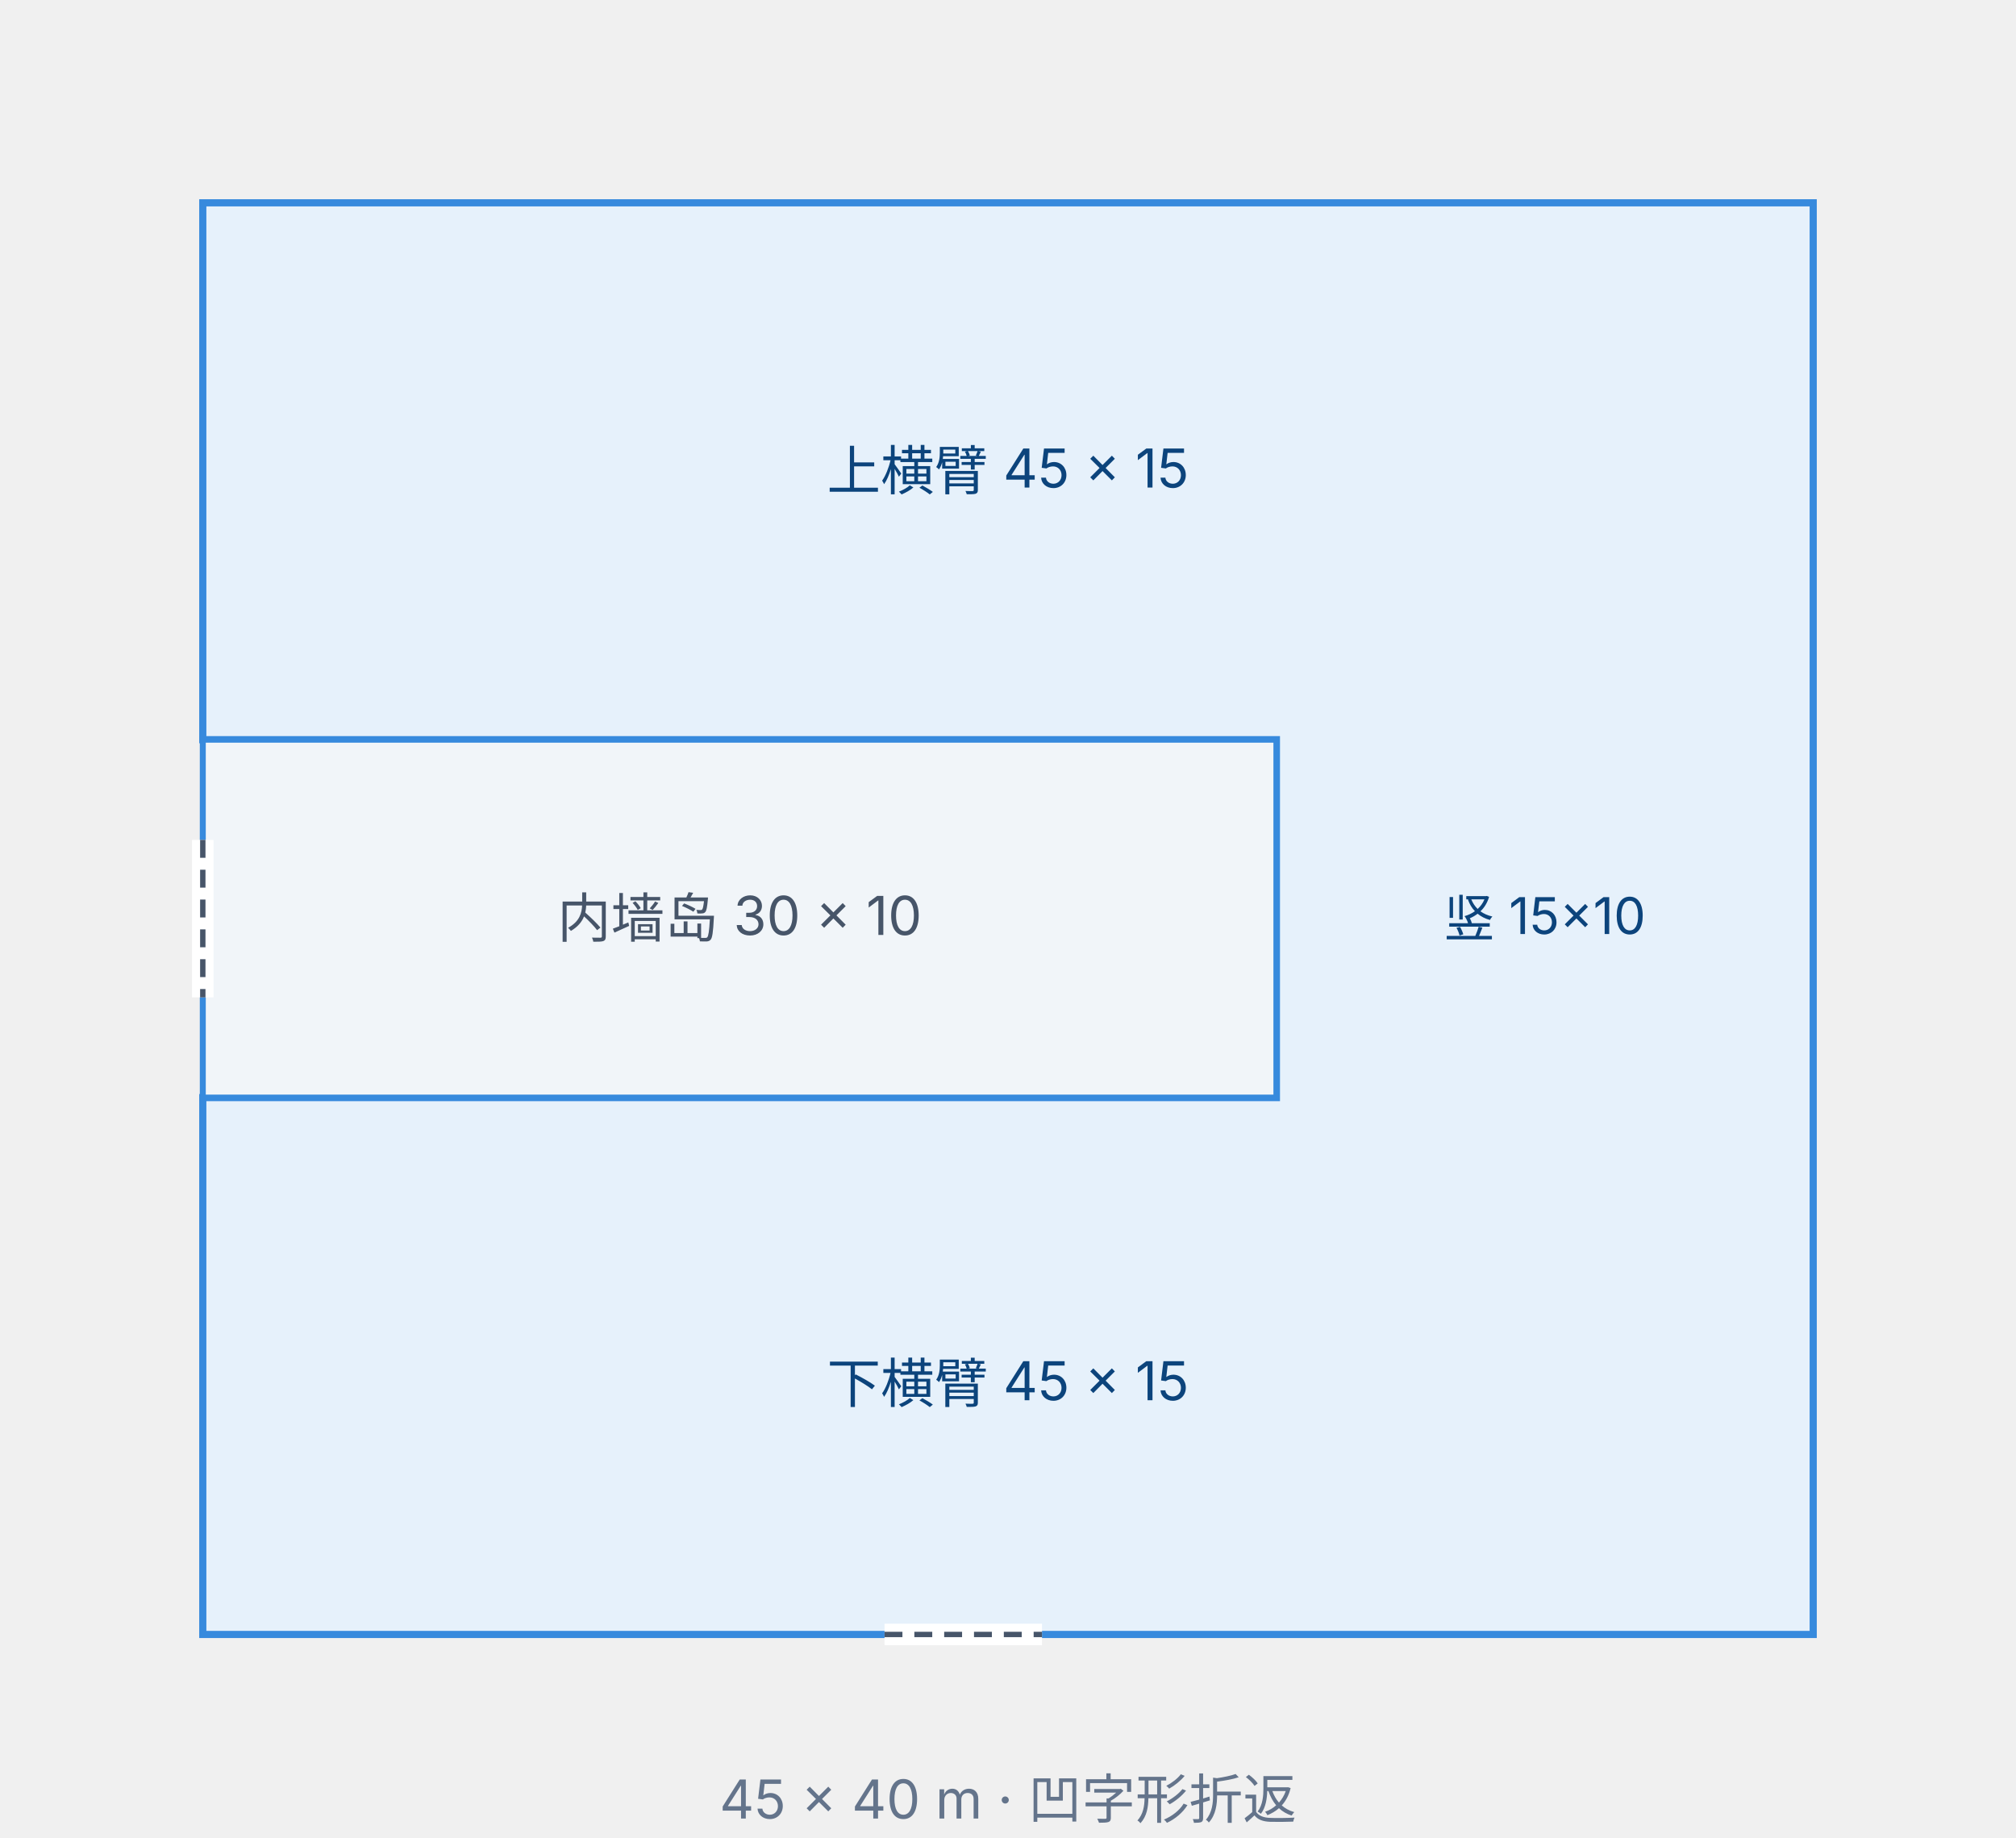
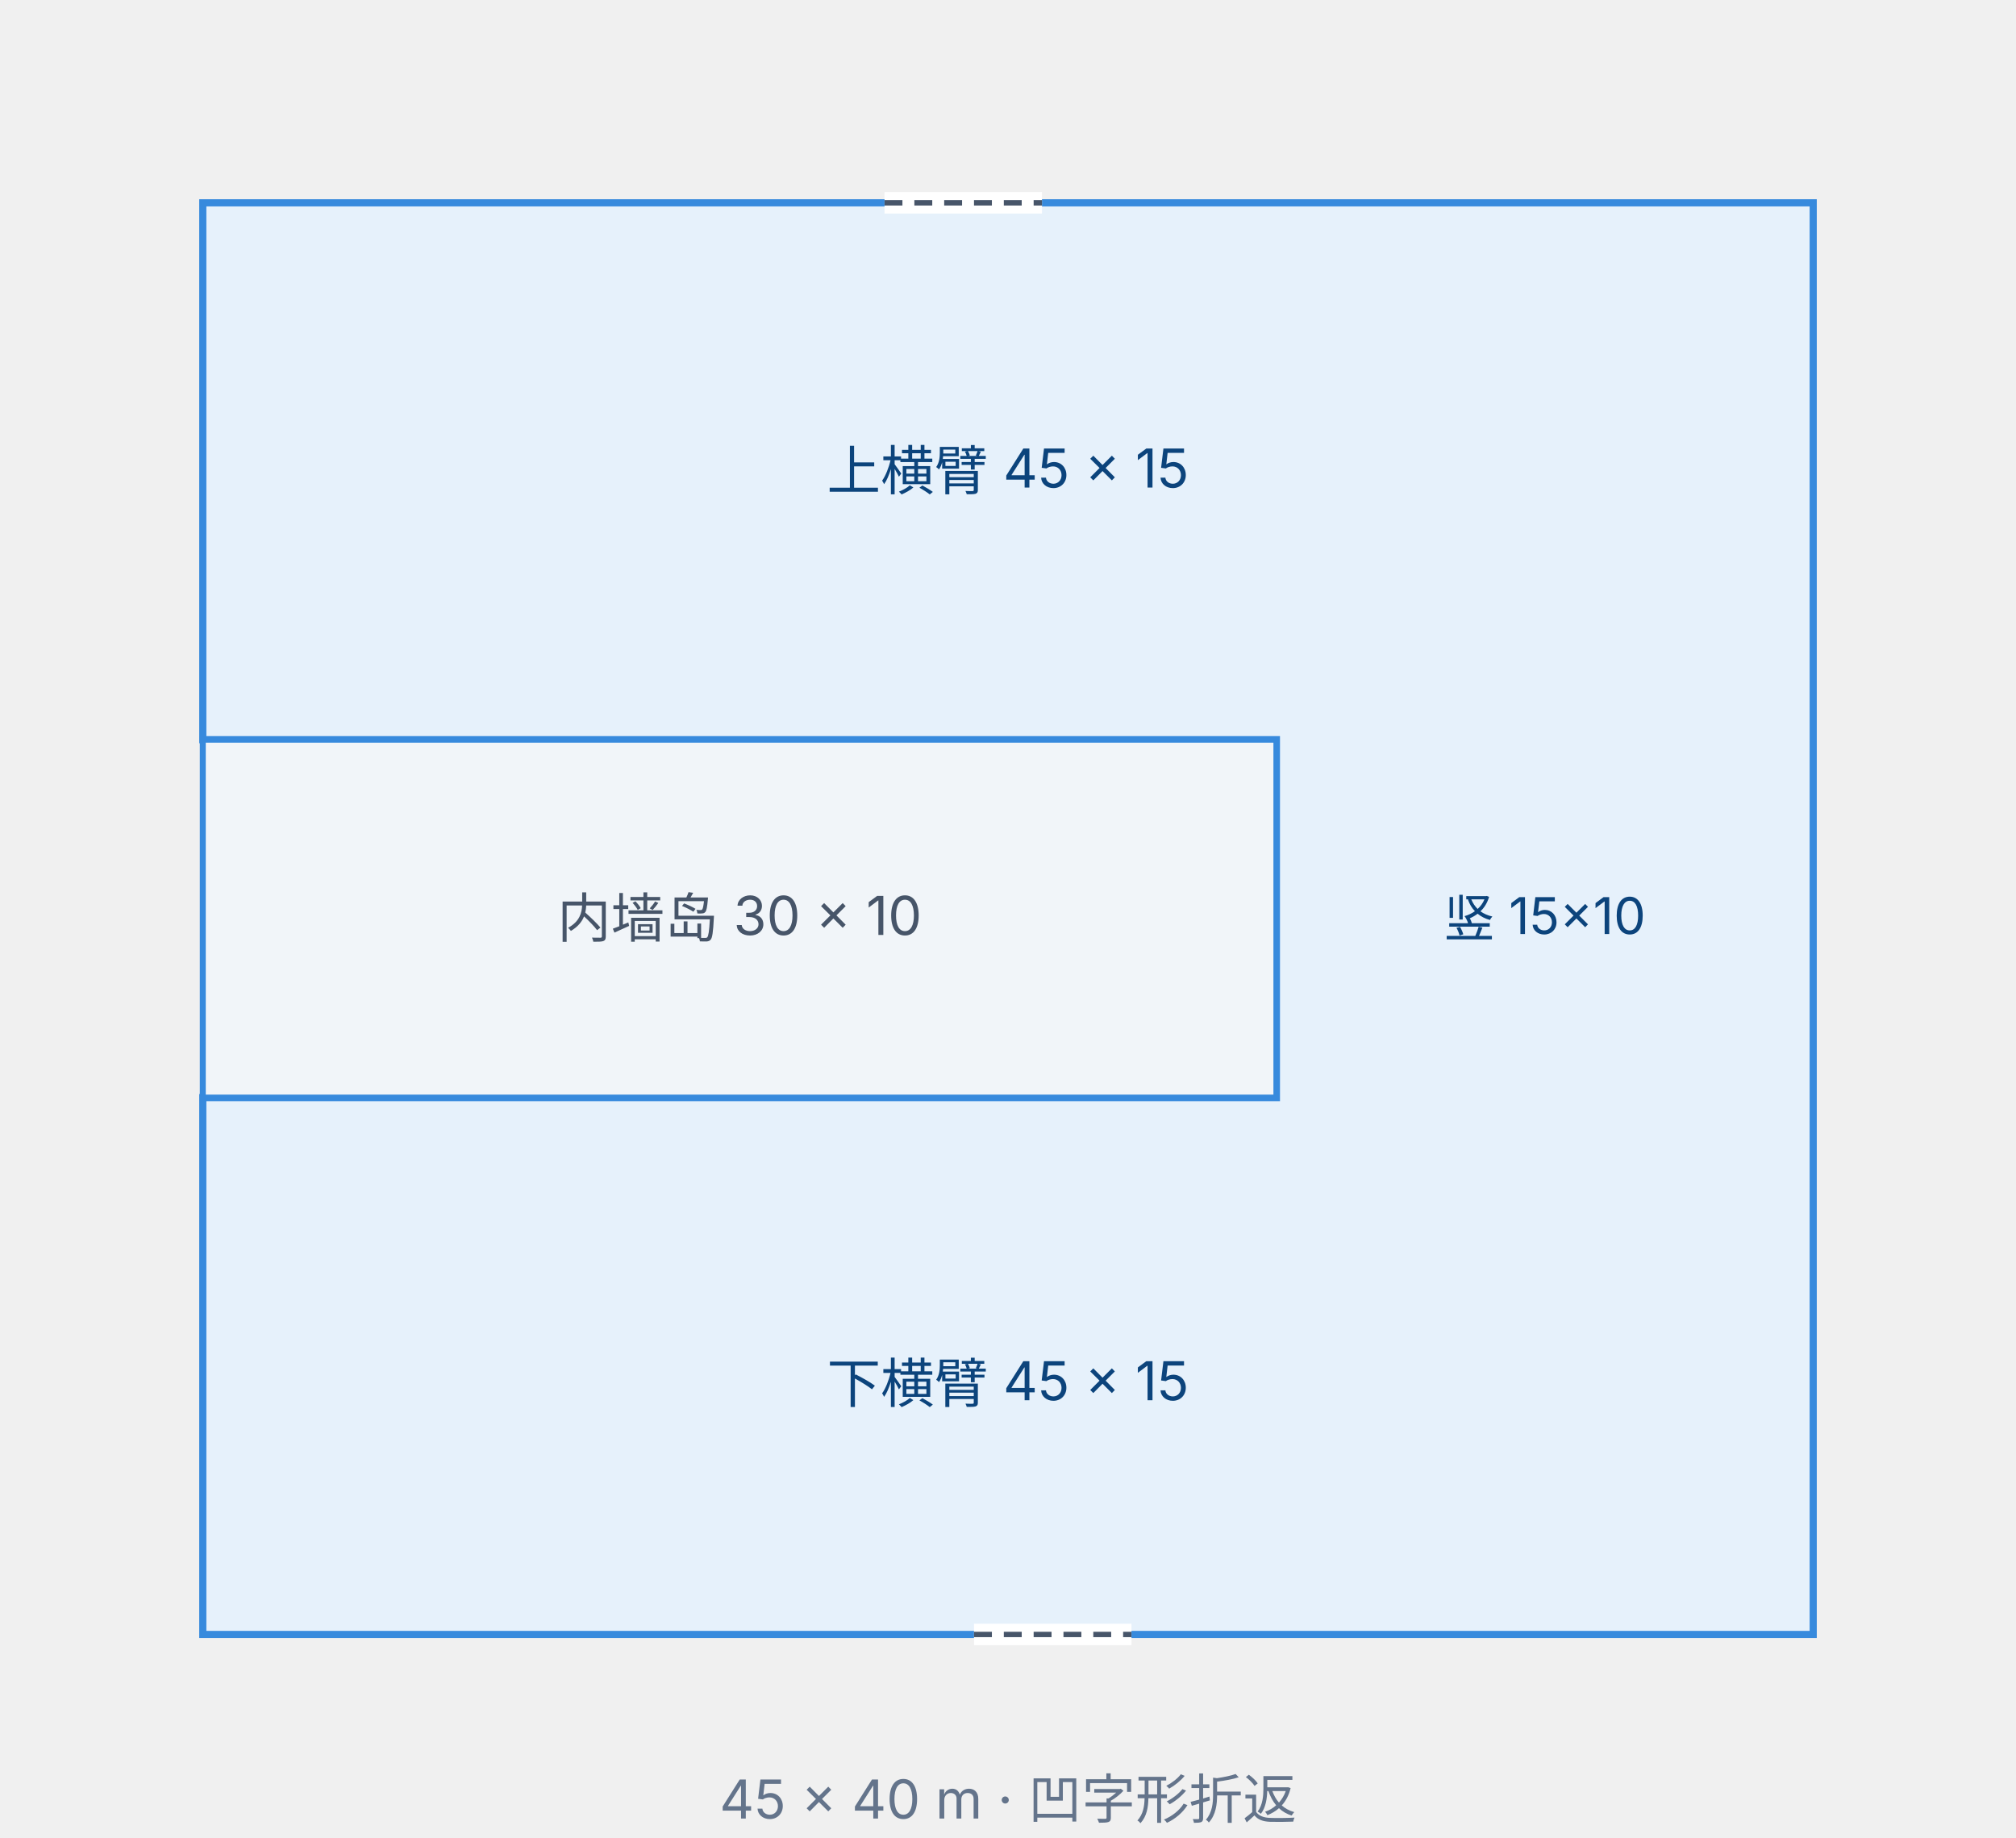
<svg xmlns="http://www.w3.org/2000/svg" width="338" height="308" viewBox="0 0 338 308" role="img" font-family="system-ui, -apple-system, Segoe UI, PingFang SC, Microsoft YaHei, sans-serif" style="max-width:100%;height:auto">
  <defs>
    <marker id="ar" viewBox="0 0 10 10" refX="8" refY="5" markerWidth="6" markerHeight="6" orient="auto-start-reverse">
      <path d="M2 1L8 5L2 9" fill="none" stroke="context-stroke" stroke-width="1.5" stroke-linecap="round" stroke-linejoin="round" />
    </marker>
    <marker id="ar-s" viewBox="0 0 10 10" refX="8" refY="5" markerWidth="4.5" markerHeight="4.5" orient="auto-start-reverse">
      <path d="M2 1L8 5L2 9" fill="none" stroke="context-stroke" stroke-width="1.6" stroke-linecap="round" stroke-linejoin="round" />
    </marker>
  </defs>
  <line x1="34" y1="34" x2="34" y2="274" stroke="#eef2f7" stroke-width="0.5" />
  <line x1="64" y1="34" x2="64" y2="274" stroke="#eef2f7" stroke-width="0.5" />
  <line x1="94" y1="34" x2="94" y2="274" stroke="#eef2f7" stroke-width="0.5" />
  <line x1="124" y1="34" x2="124" y2="274" stroke="#eef2f7" stroke-width="0.5" />
  <line x1="154" y1="34" x2="154" y2="274" stroke="#eef2f7" stroke-width="0.5" />
  <line x1="184" y1="34" x2="184" y2="274" stroke="#eef2f7" stroke-width="0.5" />
  <line x1="214" y1="34" x2="214" y2="274" stroke="#eef2f7" stroke-width="0.5" />
  <line x1="244" y1="34" x2="244" y2="274" stroke="#eef2f7" stroke-width="0.5" />
  <line x1="274" y1="34" x2="274" y2="274" stroke="#eef2f7" stroke-width="0.5" />
  <line x1="304" y1="34" x2="304" y2="274" stroke="#eef2f7" stroke-width="0.5" />
  <line x1="34" y1="34" x2="304" y2="34" stroke="#eef2f7" stroke-width="0.5" />
  <line x1="34" y1="64" x2="304" y2="64" stroke="#eef2f7" stroke-width="0.5" />
  <line x1="34" y1="94" x2="304" y2="94" stroke="#eef2f7" stroke-width="0.5" />
  <line x1="34" y1="124" x2="304" y2="124" stroke="#eef2f7" stroke-width="0.5" />
  <line x1="34" y1="154" x2="304" y2="154" stroke="#eef2f7" stroke-width="0.5" />
  <line x1="34" y1="184" x2="304" y2="184" stroke="#eef2f7" stroke-width="0.5" />
  <line x1="34" y1="214" x2="304" y2="214" stroke="#eef2f7" stroke-width="0.5" />
  <line x1="34" y1="244" x2="304" y2="244" stroke="#eef2f7" stroke-width="0.5" />
  <line x1="34" y1="274" x2="304" y2="274" stroke="#eef2f7" stroke-width="0.5" />
  <polygon points="34,34 304,34 304,274 34,274 34,184 214,184 214,124 34,124" fill="#E6F1FB" stroke="#378ADD" stroke-width="1.2" />
  <rect x="34" y="124" width="180" height="60" fill="#f1f5f9" stroke="#378ADD" stroke-width="1" />
  <text x="124" y="154" font-size="9" font-weight="400" text-anchor="middle" dominant-baseline="middle" fill="#475569">内墙岛 30 × 10</text>
  <text x="169" y="79" font-size="9" font-weight="400" text-anchor="middle" dominant-baseline="middle" fill="#0C447C">上横臂 45 × 15</text>
  <text x="259" y="154" font-size="8.5" font-weight="400" text-anchor="middle" dominant-baseline="middle" fill="#0C447C">竖 15×10</text>
  <text x="169" y="232" font-size="9" font-weight="400" text-anchor="middle" dominant-baseline="middle" fill="#0C447C">下横臂 45 × 15</text>
  <text x="169" y="301.6" font-size="9" font-weight="400" text-anchor="middle" dominant-baseline="middle" fill="#64748b">45 × 40 m · 凹字形折返</text>
-   <line x1="34" y1="140.8" x2="34" y2="167.2" stroke="#ffffff" stroke-width="3.6" />
-   <line x1="34" y1="140.8" x2="34" y2="167.2" stroke="#475569" stroke-width="0.9" stroke-dasharray="3 2" />
-   <line x1="148.3" y1="274" x2="174.7" y2="274" stroke="#ffffff" stroke-width="3.6" />
-   <line x1="148.3" y1="274" x2="174.7" y2="274" stroke="#475569" stroke-width="0.9" stroke-dasharray="3 2" />
+   <line x1="163.3" y1="274" x2="189.7" y2="274" stroke="#ffffff" stroke-width="3.6" />
+   <line x1="163.3" y1="274" x2="189.7" y2="274" stroke="#475569" stroke-width="0.9" stroke-dasharray="3 2" />
+   <line x1="148.3" y1="34" x2="174.7" y2="34" stroke="#ffffff" stroke-width="3.6" />
+   <line x1="148.3" y1="34" x2="174.7" y2="34" stroke="#475569" stroke-width="0.9" stroke-dasharray="3 2" />
</svg>
